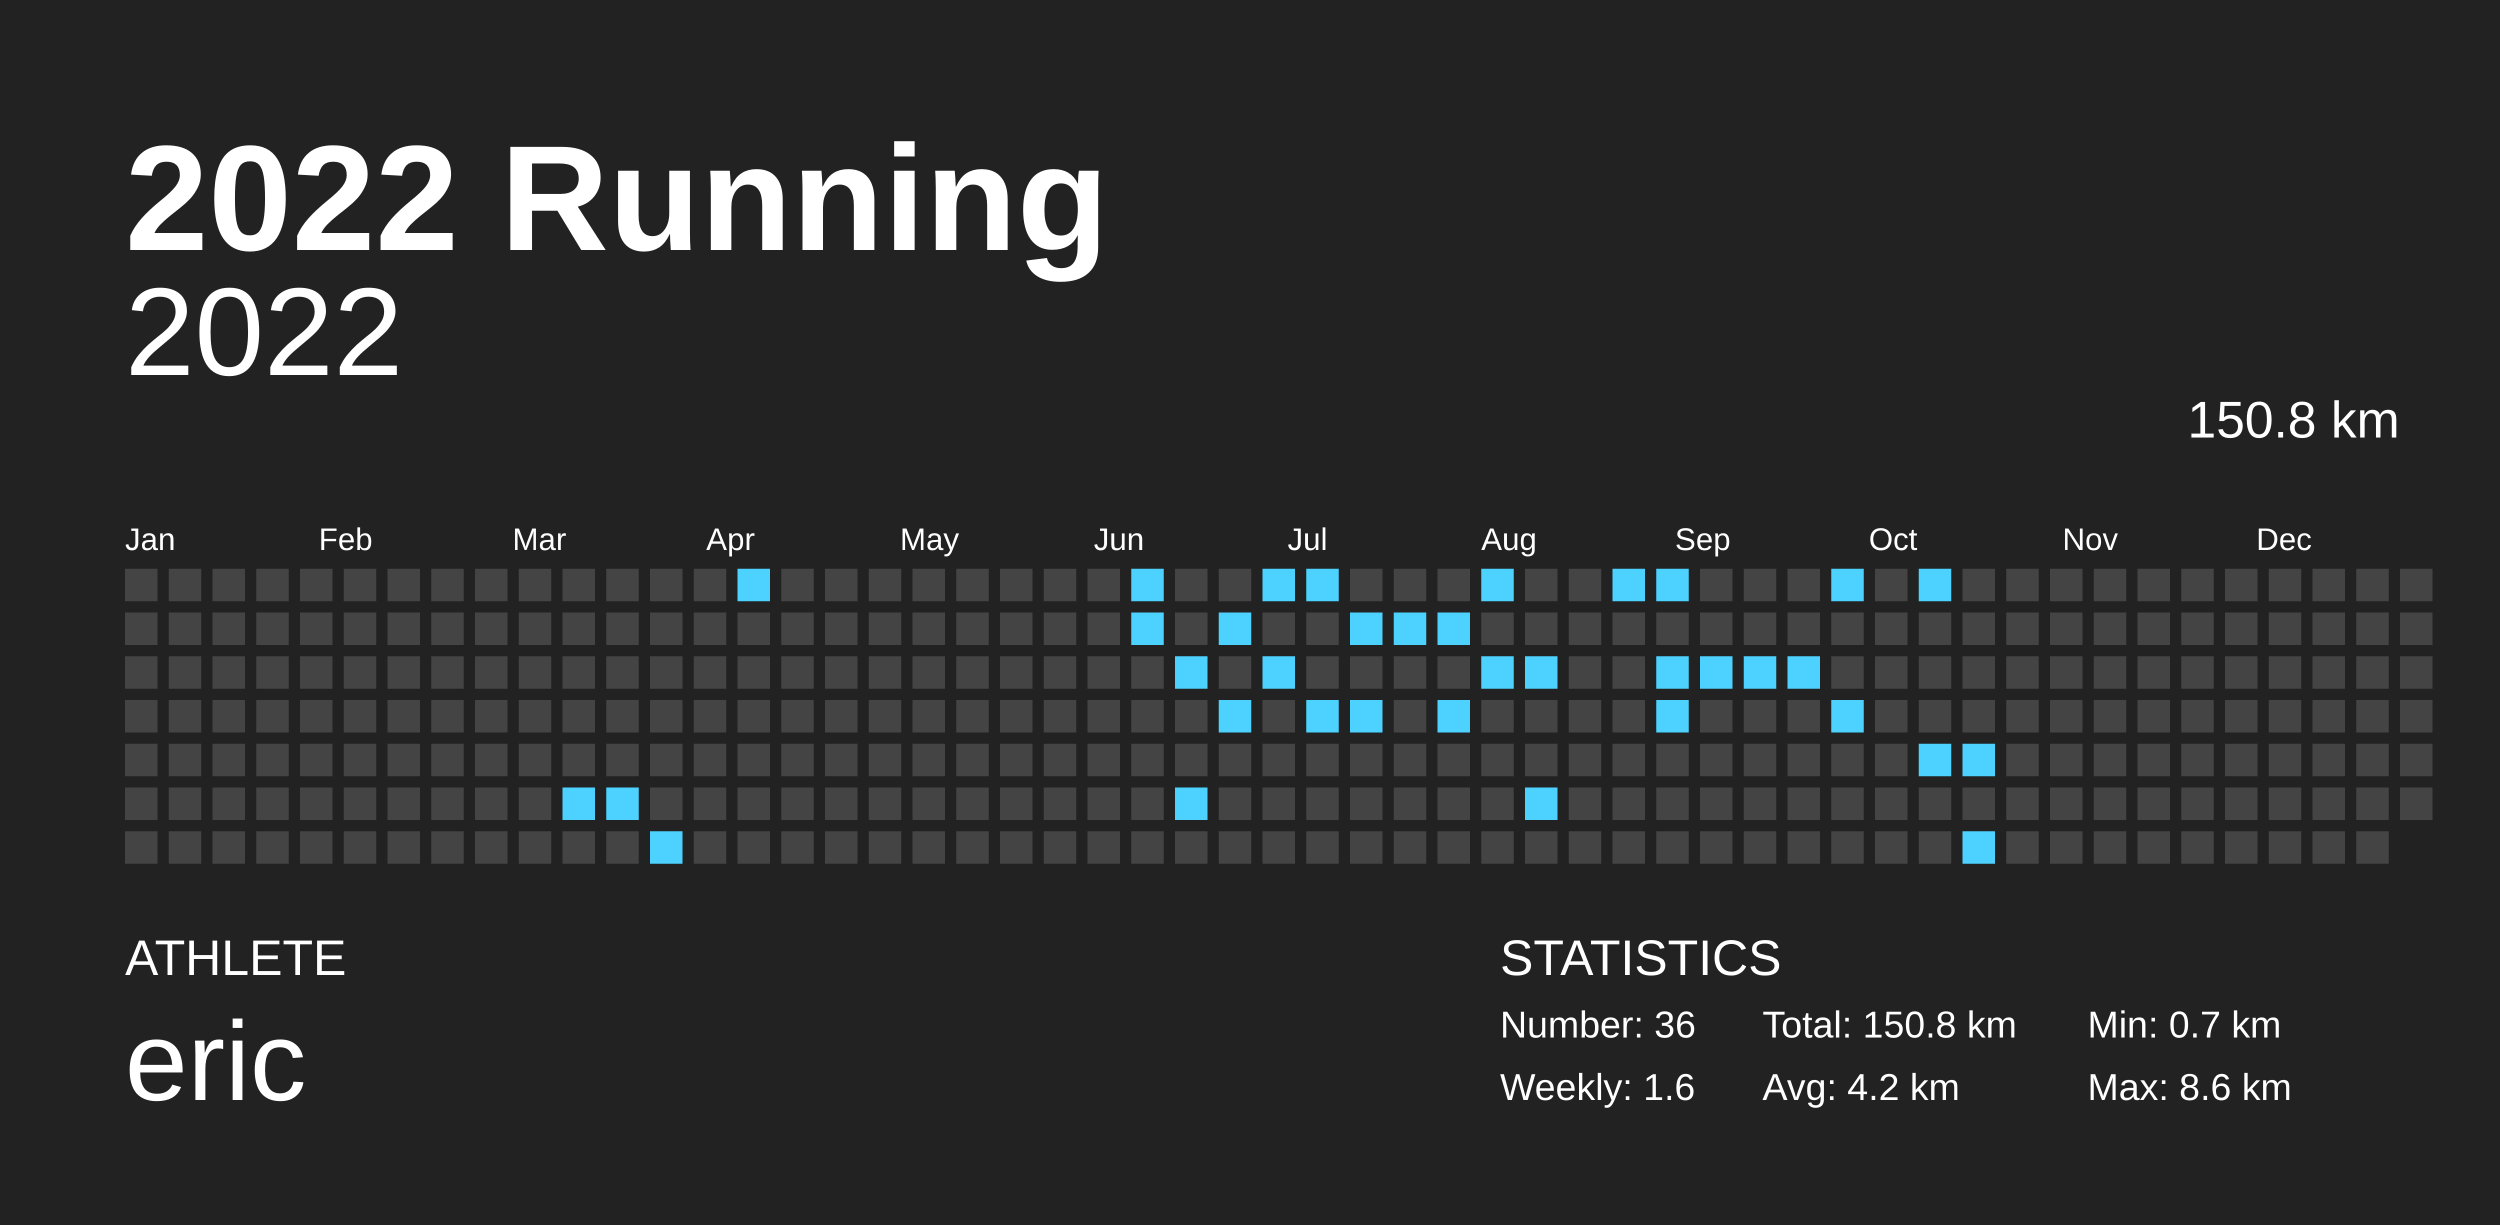
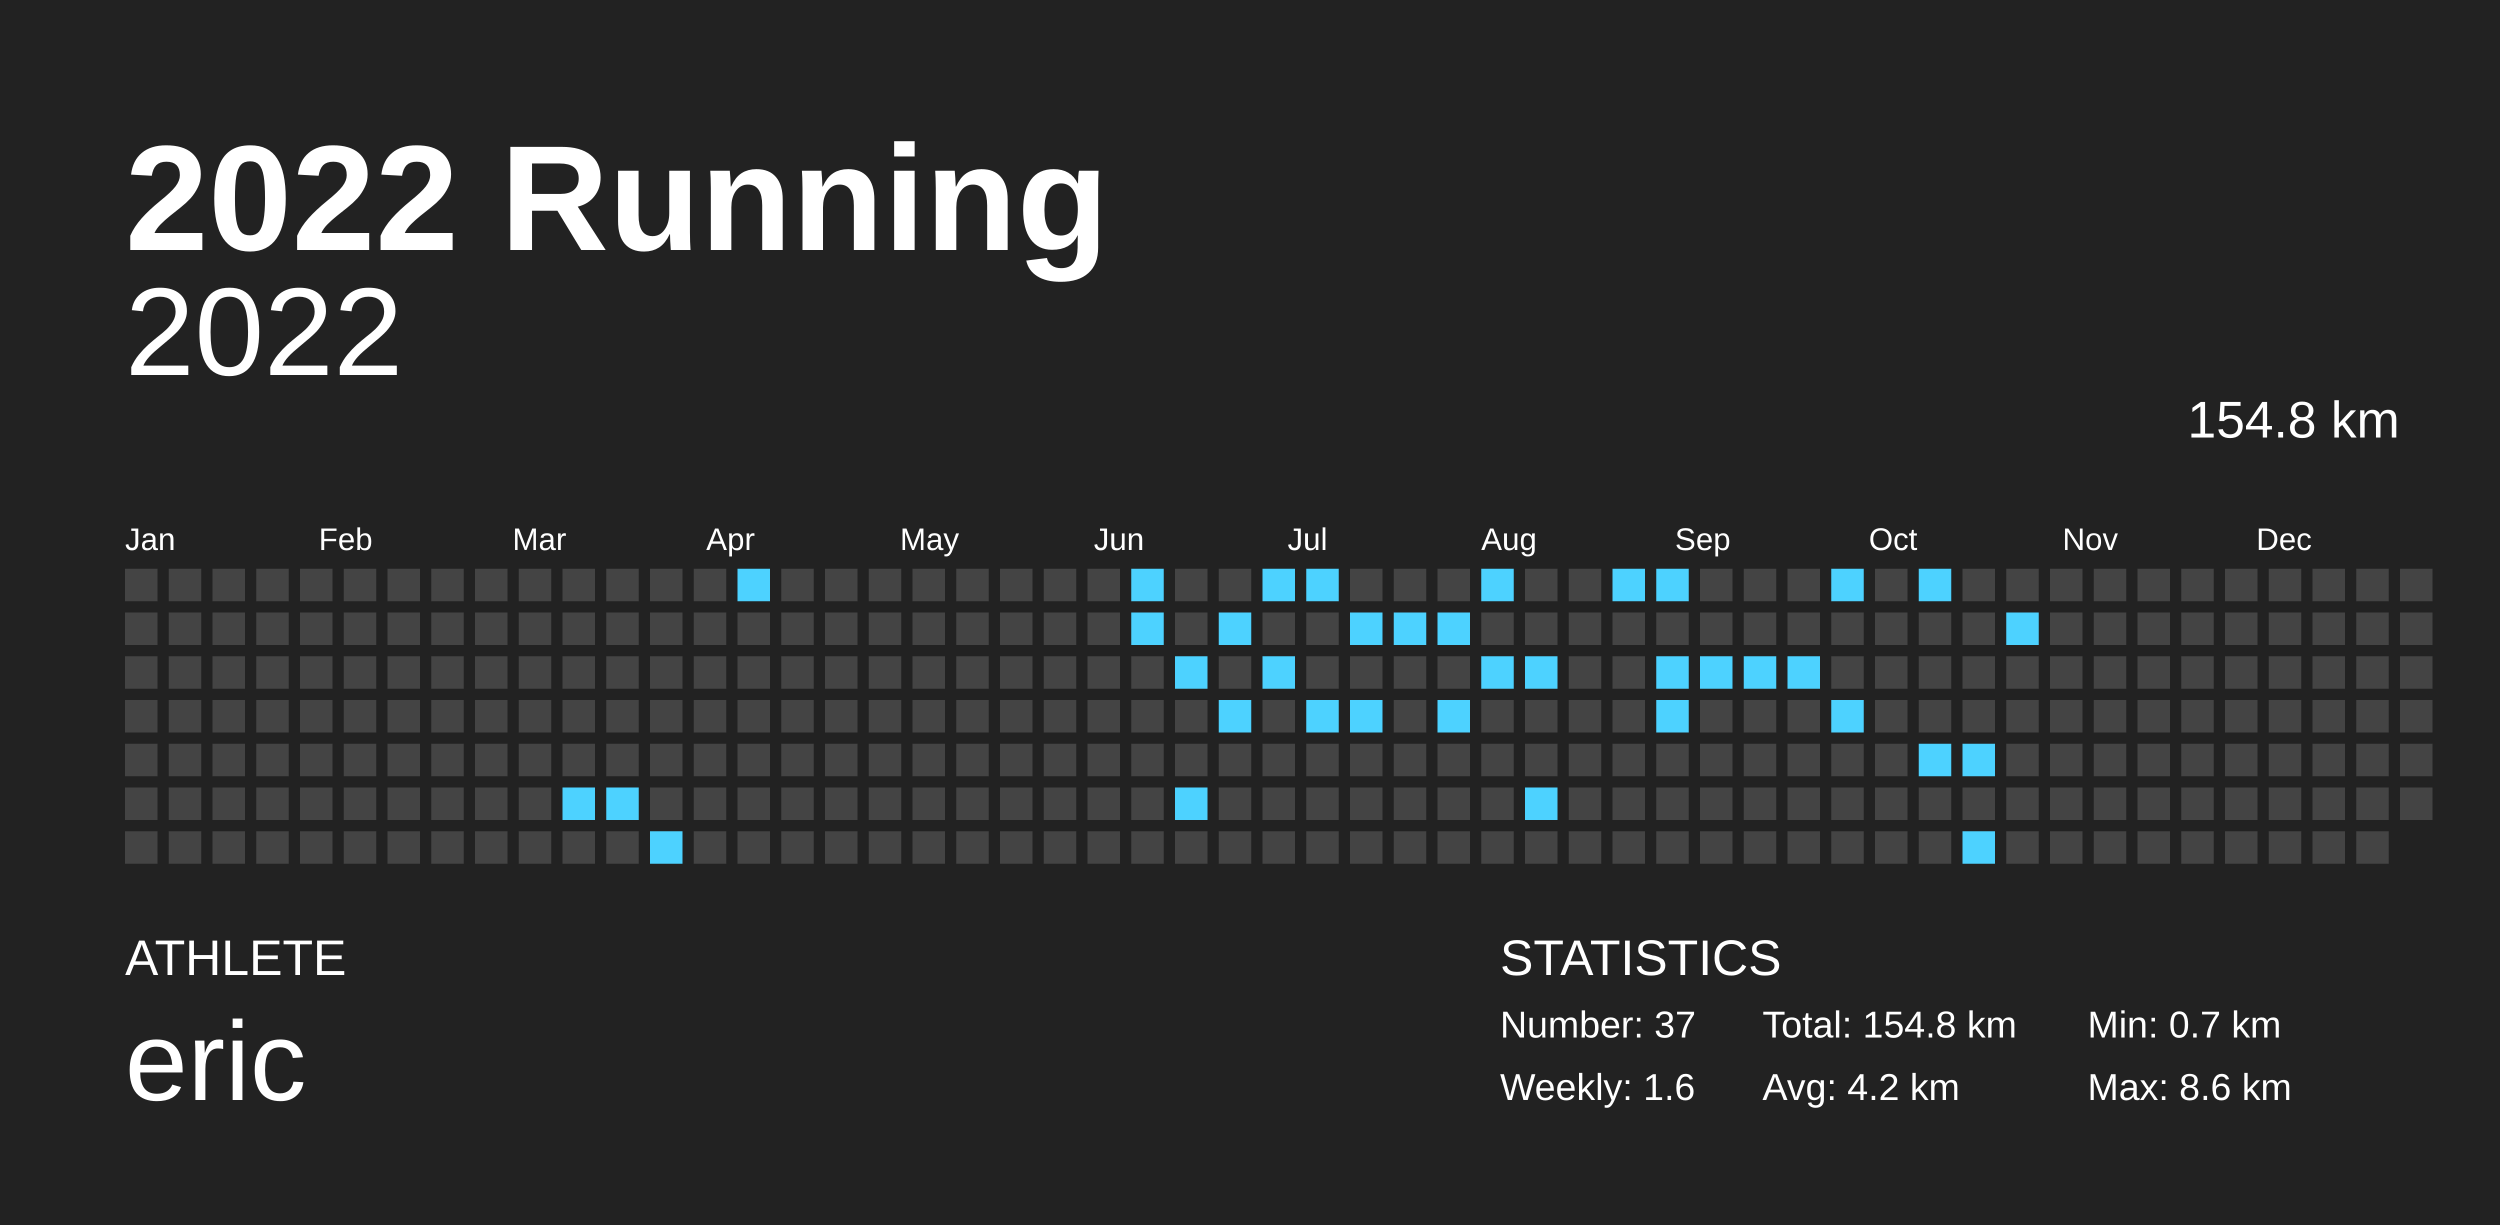
<svg xmlns="http://www.w3.org/2000/svg" baseProfile="full" height="98mm" version="1.1" viewBox="0,0,200,98" width="200mm">
  <defs />
  <rect fill="#222222" height="98" width="200" x="0" y="0" />
  <text fill="#FFFFFF" style="font-size:12px; font-family:Arial; font-weight:bold;" x="10" y="20">2022 Running</text>
  <text fill="#FFFFFF" style="font-size:4px; font-family:Arial" x="10" y="78">ATHLETE</text>
  <text fill="#FFFFFF" style="font-size:9px; font-family:Arial" x="10" y="88">eric</text>
  <text fill="#FFFFFF" style="font-size:4px; font-family:Arial" x="120" y="78">STATISTICS</text>
-   <text fill="#FFFFFF" style="font-size:3px; font-family:Arial" x="120" y="83">Number: 36</text>
+   <text fill="#FFFFFF" style="font-size:3px; font-family:Arial" x="120" y="83">Number: 37</text>
  <text fill="#FFFFFF" style="font-size:3px; font-family:Arial" x="120" y="88">Weekly: 1.6</text>
-   <text fill="#FFFFFF" style="font-size:3px; font-family:Arial" x="141" y="83">Total: 150.8 km</text>
+   <text fill="#FFFFFF" style="font-size:3px; font-family:Arial" x="141" y="83">Total: 154.8 km</text>
  <text fill="#FFFFFF" style="font-size:3px; font-family:Arial" x="141" y="88">Avg: 4.2 km</text>
  <text fill="#FFFFFF" style="font-size:3px; font-family:Arial" x="167" y="83">Min: 0.7 km</text>
  <text fill="#FFFFFF" style="font-size:3px; font-family:Arial" x="167" y="88">Max: 8.6 km</text>
  <text alignment-baseline="hanging" fill="#FFFFFF" style="font-size:10.0px; font-family:Arial;" x="10" y="30">2022</text>
-   <text alignment-baseline="hanging" fill="#FFFFFF" style="font-size:4.125px; font-family:Arial;" x="175" y="35">150.8 km</text>
+   <text alignment-baseline="hanging" fill="#FFFFFF" style="font-size:4.125px; font-family:Arial;" x="175" y="35">154.8 km</text>
  <text fill="#FFFFFF" style="font-size:2.5px; font-family:Arial" x="10.0" y="44">Jan</text>
  <text fill="#FFFFFF" style="font-size:2.5px; font-family:Arial" x="25.5" y="44">Feb</text>
  <text fill="#FFFFFF" style="font-size:2.5px; font-family:Arial" x="41.0" y="44">Mar</text>
  <text fill="#FFFFFF" style="font-size:2.5px; font-family:Arial" x="56.5" y="44">Apr</text>
  <text fill="#FFFFFF" style="font-size:2.5px; font-family:Arial" x="72.0" y="44">May</text>
  <text fill="#FFFFFF" style="font-size:2.5px; font-family:Arial" x="87.5" y="44">Jun</text>
  <text fill="#FFFFFF" style="font-size:2.5px; font-family:Arial" x="103.0" y="44">Jul</text>
  <text fill="#FFFFFF" style="font-size:2.5px; font-family:Arial" x="118.5" y="44">Aug</text>
  <text fill="#FFFFFF" style="font-size:2.5px; font-family:Arial" x="134.0" y="44">Sep</text>
  <text fill="#FFFFFF" style="font-size:2.5px; font-family:Arial" x="149.5" y="44">Oct</text>
  <text fill="#FFFFFF" style="font-size:2.5px; font-family:Arial" x="165.0" y="44">Nov</text>
  <text fill="#FFFFFF" style="font-size:2.5px; font-family:Arial" x="180.5" y="44">Dec</text>
  <rect fill="#444444" height="2.6" width="2.6" x="10.0" y="45.5" />
  <rect fill="#444444" height="2.6" width="2.6" x="10.0" y="49.0" />
  <rect fill="#444444" height="2.6" width="2.6" x="10.0" y="52.5" />
  <rect fill="#444444" height="2.6" width="2.6" x="10.0" y="56.0" />
  <rect fill="#444444" height="2.6" width="2.6" x="10.0" y="59.5" />
  <rect fill="#444444" height="2.6" width="2.6" x="10.0" y="63.0" />
  <rect fill="#444444" height="2.6" width="2.6" x="10.0" y="66.5" />
  <rect fill="#444444" height="2.6" width="2.6" x="13.5" y="45.5" />
  <rect fill="#444444" height="2.6" width="2.6" x="13.5" y="49.0" />
  <rect fill="#444444" height="2.6" width="2.6" x="13.5" y="52.5" />
  <rect fill="#444444" height="2.6" width="2.6" x="13.5" y="56.0" />
  <rect fill="#444444" height="2.6" width="2.6" x="13.5" y="59.5" />
  <rect fill="#444444" height="2.6" width="2.6" x="13.5" y="63.0" />
  <rect fill="#444444" height="2.6" width="2.6" x="13.5" y="66.5" />
  <rect fill="#444444" height="2.6" width="2.6" x="17.0" y="45.5" />
  <rect fill="#444444" height="2.6" width="2.6" x="17.0" y="49.0" />
  <rect fill="#444444" height="2.6" width="2.6" x="17.0" y="52.5" />
  <rect fill="#444444" height="2.6" width="2.6" x="17.0" y="56.0" />
  <rect fill="#444444" height="2.6" width="2.6" x="17.0" y="59.5" />
  <rect fill="#444444" height="2.6" width="2.6" x="17.0" y="63.0" />
  <rect fill="#444444" height="2.6" width="2.6" x="17.0" y="66.5" />
  <rect fill="#444444" height="2.6" width="2.6" x="20.5" y="45.5" />
  <rect fill="#444444" height="2.6" width="2.6" x="20.5" y="49.0" />
  <rect fill="#444444" height="2.6" width="2.6" x="20.5" y="52.5" />
  <rect fill="#444444" height="2.6" width="2.6" x="20.5" y="56.0" />
  <rect fill="#444444" height="2.6" width="2.6" x="20.5" y="59.5" />
  <rect fill="#444444" height="2.6" width="2.6" x="20.5" y="63.0" />
  <rect fill="#444444" height="2.6" width="2.6" x="20.5" y="66.5" />
  <rect fill="#444444" height="2.6" width="2.6" x="24.0" y="45.5" />
  <rect fill="#444444" height="2.6" width="2.6" x="24.0" y="49.0" />
  <rect fill="#444444" height="2.6" width="2.6" x="24.0" y="52.5" />
  <rect fill="#444444" height="2.6" width="2.6" x="24.0" y="56.0" />
  <rect fill="#444444" height="2.6" width="2.6" x="24.0" y="59.5" />
  <rect fill="#444444" height="2.6" width="2.6" x="24.0" y="63.0" />
  <rect fill="#444444" height="2.6" width="2.6" x="24.0" y="66.5" />
  <rect fill="#444444" height="2.6" width="2.6" x="27.5" y="45.5" />
  <rect fill="#444444" height="2.6" width="2.6" x="27.5" y="49.0" />
  <rect fill="#444444" height="2.6" width="2.6" x="27.5" y="52.5" />
  <rect fill="#444444" height="2.6" width="2.6" x="27.5" y="56.0" />
  <rect fill="#444444" height="2.6" width="2.6" x="27.5" y="59.5" />
  <rect fill="#444444" height="2.6" width="2.6" x="27.5" y="63.0" />
  <rect fill="#444444" height="2.6" width="2.6" x="27.5" y="66.5" />
  <rect fill="#444444" height="2.6" width="2.6" x="31.0" y="45.5" />
  <rect fill="#444444" height="2.6" width="2.6" x="31.0" y="49.0" />
  <rect fill="#444444" height="2.6" width="2.6" x="31.0" y="52.5" />
  <rect fill="#444444" height="2.6" width="2.6" x="31.0" y="56.0" />
  <rect fill="#444444" height="2.6" width="2.6" x="31.0" y="59.5" />
  <rect fill="#444444" height="2.6" width="2.6" x="31.0" y="63.0" />
  <rect fill="#444444" height="2.6" width="2.6" x="31.0" y="66.5" />
  <rect fill="#444444" height="2.6" width="2.6" x="34.5" y="45.5" />
  <rect fill="#444444" height="2.6" width="2.6" x="34.5" y="49.0" />
  <rect fill="#444444" height="2.6" width="2.6" x="34.5" y="52.5" />
  <rect fill="#444444" height="2.6" width="2.6" x="34.5" y="56.0" />
  <rect fill="#444444" height="2.6" width="2.6" x="34.5" y="59.5" />
  <rect fill="#444444" height="2.6" width="2.6" x="34.5" y="63.0" />
  <rect fill="#444444" height="2.6" width="2.6" x="34.5" y="66.5" />
  <rect fill="#444444" height="2.6" width="2.6" x="38.0" y="45.5" />
  <rect fill="#444444" height="2.6" width="2.6" x="38.0" y="49.0" />
  <rect fill="#444444" height="2.6" width="2.6" x="38.0" y="52.5" />
  <rect fill="#444444" height="2.6" width="2.6" x="38.0" y="56.0" />
  <rect fill="#444444" height="2.6" width="2.6" x="38.0" y="59.5" />
  <rect fill="#444444" height="2.6" width="2.6" x="38.0" y="63.0" />
  <rect fill="#444444" height="2.6" width="2.6" x="38.0" y="66.5" />
  <rect fill="#444444" height="2.6" width="2.6" x="41.5" y="45.5" />
  <rect fill="#444444" height="2.6" width="2.6" x="41.5" y="49.0" />
  <rect fill="#444444" height="2.6" width="2.6" x="41.5" y="52.5" />
  <rect fill="#444444" height="2.6" width="2.6" x="41.5" y="56.0" />
  <rect fill="#444444" height="2.6" width="2.6" x="41.5" y="59.5" />
  <rect fill="#444444" height="2.6" width="2.6" x="41.5" y="63.0" />
  <rect fill="#444444" height="2.6" width="2.6" x="41.5" y="66.5" />
  <rect fill="#444444" height="2.6" width="2.6" x="45.0" y="45.5" />
  <rect fill="#444444" height="2.6" width="2.6" x="45.0" y="49.0" />
  <rect fill="#444444" height="2.6" width="2.6" x="45.0" y="52.5" />
  <rect fill="#444444" height="2.6" width="2.6" x="45.0" y="56.0" />
  <rect fill="#444444" height="2.6" width="2.6" x="45.0" y="59.5" />
  <rect fill="#4dd2ff" height="2.6" width="2.6" x="45.0" y="63.0" />
  <rect fill="#444444" height="2.6" width="2.6" x="45.0" y="66.5" />
  <rect fill="#444444" height="2.6" width="2.6" x="48.5" y="45.5" />
  <rect fill="#444444" height="2.6" width="2.6" x="48.5" y="49.0" />
  <rect fill="#444444" height="2.6" width="2.6" x="48.5" y="52.5" />
  <rect fill="#444444" height="2.6" width="2.6" x="48.5" y="56.0" />
  <rect fill="#444444" height="2.6" width="2.6" x="48.5" y="59.5" />
  <rect fill="#4dd2ff" height="2.6" width="2.6" x="48.5" y="63.0" />
  <rect fill="#444444" height="2.6" width="2.6" x="48.5" y="66.5" />
  <rect fill="#444444" height="2.6" width="2.6" x="52.0" y="45.5" />
  <rect fill="#444444" height="2.6" width="2.6" x="52.0" y="49.0" />
  <rect fill="#444444" height="2.6" width="2.6" x="52.0" y="52.5" />
  <rect fill="#444444" height="2.6" width="2.6" x="52.0" y="56.0" />
  <rect fill="#444444" height="2.6" width="2.6" x="52.0" y="59.5" />
  <rect fill="#444444" height="2.6" width="2.6" x="52.0" y="63.0" />
  <rect fill="#4dd2ff" height="2.6" width="2.6" x="52.0" y="66.5" />
  <rect fill="#444444" height="2.6" width="2.6" x="55.5" y="45.5" />
  <rect fill="#444444" height="2.6" width="2.6" x="55.5" y="49.0" />
  <rect fill="#444444" height="2.6" width="2.6" x="55.5" y="52.5" />
  <rect fill="#444444" height="2.6" width="2.6" x="55.5" y="56.0" />
  <rect fill="#444444" height="2.6" width="2.6" x="55.5" y="59.5" />
  <rect fill="#444444" height="2.6" width="2.6" x="55.5" y="63.0" />
  <rect fill="#444444" height="2.6" width="2.6" x="55.5" y="66.5" />
  <rect fill="#4dd2ff" height="2.6" width="2.6" x="59.0" y="45.5" />
  <rect fill="#444444" height="2.6" width="2.6" x="59.0" y="49.0" />
  <rect fill="#444444" height="2.6" width="2.6" x="59.0" y="52.5" />
  <rect fill="#444444" height="2.6" width="2.6" x="59.0" y="56.0" />
  <rect fill="#444444" height="2.6" width="2.6" x="59.0" y="59.5" />
  <rect fill="#444444" height="2.6" width="2.6" x="59.0" y="63.0" />
  <rect fill="#444444" height="2.6" width="2.6" x="59.0" y="66.5" />
  <rect fill="#444444" height="2.6" width="2.6" x="62.5" y="45.5" />
  <rect fill="#444444" height="2.6" width="2.6" x="62.5" y="49.0" />
  <rect fill="#444444" height="2.6" width="2.6" x="62.5" y="52.5" />
  <rect fill="#444444" height="2.6" width="2.6" x="62.5" y="56.0" />
  <rect fill="#444444" height="2.6" width="2.6" x="62.5" y="59.5" />
  <rect fill="#444444" height="2.6" width="2.6" x="62.5" y="63.0" />
  <rect fill="#444444" height="2.6" width="2.6" x="62.5" y="66.5" />
  <rect fill="#444444" height="2.6" width="2.6" x="66.0" y="45.5" />
  <rect fill="#444444" height="2.6" width="2.6" x="66.0" y="49.0" />
  <rect fill="#444444" height="2.6" width="2.6" x="66.0" y="52.5" />
  <rect fill="#444444" height="2.6" width="2.6" x="66.0" y="56.0" />
  <rect fill="#444444" height="2.6" width="2.6" x="66.0" y="59.5" />
  <rect fill="#444444" height="2.6" width="2.6" x="66.0" y="63.0" />
  <rect fill="#444444" height="2.6" width="2.6" x="66.0" y="66.5" />
  <rect fill="#444444" height="2.6" width="2.6" x="69.5" y="45.5" />
  <rect fill="#444444" height="2.6" width="2.6" x="69.5" y="49.0" />
  <rect fill="#444444" height="2.6" width="2.6" x="69.5" y="52.5" />
  <rect fill="#444444" height="2.6" width="2.6" x="69.5" y="56.0" />
  <rect fill="#444444" height="2.6" width="2.6" x="69.5" y="59.5" />
  <rect fill="#444444" height="2.6" width="2.6" x="69.5" y="63.0" />
  <rect fill="#444444" height="2.6" width="2.6" x="69.5" y="66.5" />
  <rect fill="#444444" height="2.6" width="2.6" x="73.0" y="45.5" />
  <rect fill="#444444" height="2.6" width="2.6" x="73.0" y="49.0" />
  <rect fill="#444444" height="2.6" width="2.6" x="73.0" y="52.5" />
  <rect fill="#444444" height="2.6" width="2.6" x="73.0" y="56.0" />
  <rect fill="#444444" height="2.6" width="2.6" x="73.0" y="59.5" />
  <rect fill="#444444" height="2.6" width="2.6" x="73.0" y="63.0" />
  <rect fill="#444444" height="2.6" width="2.6" x="73.0" y="66.5" />
  <rect fill="#444444" height="2.6" width="2.6" x="76.5" y="45.5" />
  <rect fill="#444444" height="2.6" width="2.6" x="76.5" y="49.0" />
  <rect fill="#444444" height="2.6" width="2.6" x="76.5" y="52.5" />
  <rect fill="#444444" height="2.6" width="2.6" x="76.5" y="56.0" />
  <rect fill="#444444" height="2.6" width="2.6" x="76.5" y="59.5" />
  <rect fill="#444444" height="2.6" width="2.6" x="76.5" y="63.0" />
  <rect fill="#444444" height="2.6" width="2.6" x="76.5" y="66.5" />
  <rect fill="#444444" height="2.6" width="2.6" x="80.0" y="45.5" />
  <rect fill="#444444" height="2.6" width="2.6" x="80.0" y="49.0" />
  <rect fill="#444444" height="2.6" width="2.6" x="80.0" y="52.5" />
  <rect fill="#444444" height="2.6" width="2.6" x="80.0" y="56.0" />
  <rect fill="#444444" height="2.6" width="2.6" x="80.0" y="59.5" />
  <rect fill="#444444" height="2.6" width="2.6" x="80.0" y="63.0" />
  <rect fill="#444444" height="2.6" width="2.6" x="80.0" y="66.5" />
  <rect fill="#444444" height="2.6" width="2.6" x="83.5" y="45.5" />
  <rect fill="#444444" height="2.6" width="2.6" x="83.5" y="49.0" />
  <rect fill="#444444" height="2.6" width="2.6" x="83.5" y="52.5" />
  <rect fill="#444444" height="2.6" width="2.6" x="83.5" y="56.0" />
  <rect fill="#444444" height="2.6" width="2.6" x="83.5" y="59.5" />
  <rect fill="#444444" height="2.6" width="2.6" x="83.5" y="63.0" />
  <rect fill="#444444" height="2.6" width="2.6" x="83.5" y="66.5" />
  <rect fill="#444444" height="2.6" width="2.6" x="87.0" y="45.5" />
  <rect fill="#444444" height="2.6" width="2.6" x="87.0" y="49.0" />
  <rect fill="#444444" height="2.6" width="2.6" x="87.0" y="52.5" />
  <rect fill="#444444" height="2.6" width="2.6" x="87.0" y="56.0" />
  <rect fill="#444444" height="2.6" width="2.6" x="87.0" y="59.5" />
  <rect fill="#444444" height="2.6" width="2.6" x="87.0" y="63.0" />
  <rect fill="#444444" height="2.6" width="2.6" x="87.0" y="66.5" />
  <rect fill="#4dd2ff" height="2.6" width="2.6" x="90.5" y="45.5" />
  <rect fill="#4dd2ff" height="2.6" width="2.6" x="90.5" y="49.0" />
  <rect fill="#444444" height="2.6" width="2.6" x="90.5" y="52.5" />
  <rect fill="#444444" height="2.6" width="2.6" x="90.5" y="56.0" />
  <rect fill="#444444" height="2.6" width="2.6" x="90.5" y="59.5" />
  <rect fill="#444444" height="2.6" width="2.6" x="90.5" y="63.0" />
  <rect fill="#444444" height="2.6" width="2.6" x="90.5" y="66.5" />
  <rect fill="#444444" height="2.6" width="2.6" x="94.0" y="45.5" />
  <rect fill="#444444" height="2.6" width="2.6" x="94.0" y="49.0" />
  <rect fill="#4dd2ff" height="2.6" width="2.6" x="94.0" y="52.5" />
  <rect fill="#444444" height="2.6" width="2.6" x="94.0" y="56.0" />
  <rect fill="#444444" height="2.6" width="2.6" x="94.0" y="59.5" />
  <rect fill="#4dd2ff" height="2.6" width="2.6" x="94.0" y="63.0" />
  <rect fill="#444444" height="2.6" width="2.6" x="94.0" y="66.5" />
  <rect fill="#444444" height="2.6" width="2.6" x="97.5" y="45.5" />
  <rect fill="#4dd2ff" height="2.6" width="2.6" x="97.5" y="49.0" />
  <rect fill="#444444" height="2.6" width="2.6" x="97.5" y="52.5" />
  <rect fill="#4dd2ff" height="2.6" width="2.6" x="97.5" y="56.0" />
  <rect fill="#444444" height="2.6" width="2.6" x="97.5" y="59.5" />
  <rect fill="#444444" height="2.6" width="2.6" x="97.5" y="63.0" />
  <rect fill="#444444" height="2.6" width="2.6" x="97.5" y="66.5" />
  <rect fill="#4dd2ff" height="2.6" width="2.6" x="101.0" y="45.5" />
  <rect fill="#444444" height="2.6" width="2.6" x="101.0" y="49.0" />
  <rect fill="#4dd2ff" height="2.6" width="2.6" x="101.0" y="52.5" />
  <rect fill="#444444" height="2.6" width="2.6" x="101.0" y="56.0" />
  <rect fill="#444444" height="2.6" width="2.6" x="101.0" y="59.5" />
  <rect fill="#444444" height="2.6" width="2.6" x="101.0" y="63.0" />
  <rect fill="#444444" height="2.6" width="2.6" x="101.0" y="66.5" />
  <rect fill="#4dd2ff" height="2.6" width="2.6" x="104.5" y="45.5" />
  <rect fill="#444444" height="2.6" width="2.6" x="104.5" y="49.0" />
  <rect fill="#444444" height="2.6" width="2.6" x="104.5" y="52.5" />
  <rect fill="#4dd2ff" height="2.6" width="2.6" x="104.5" y="56.0" />
  <rect fill="#444444" height="2.6" width="2.6" x="104.5" y="59.5" />
  <rect fill="#444444" height="2.6" width="2.6" x="104.5" y="63.0" />
  <rect fill="#444444" height="2.6" width="2.6" x="104.5" y="66.5" />
  <rect fill="#444444" height="2.6" width="2.6" x="108.0" y="45.5" />
  <rect fill="#4dd2ff" height="2.6" width="2.6" x="108.0" y="49.0" />
  <rect fill="#444444" height="2.6" width="2.6" x="108.0" y="52.5" />
  <rect fill="#4dd2ff" height="2.6" width="2.6" x="108.0" y="56.0" />
  <rect fill="#444444" height="2.6" width="2.6" x="108.0" y="59.5" />
  <rect fill="#444444" height="2.6" width="2.6" x="108.0" y="63.0" />
  <rect fill="#444444" height="2.6" width="2.6" x="108.0" y="66.5" />
  <rect fill="#444444" height="2.6" width="2.6" x="111.5" y="45.5" />
  <rect fill="#4dd2ff" height="2.6" width="2.6" x="111.5" y="49.0" />
  <rect fill="#444444" height="2.6" width="2.6" x="111.5" y="52.5" />
  <rect fill="#444444" height="2.6" width="2.6" x="111.5" y="56.0" />
  <rect fill="#444444" height="2.6" width="2.6" x="111.5" y="59.5" />
  <rect fill="#444444" height="2.6" width="2.6" x="111.5" y="63.0" />
  <rect fill="#444444" height="2.6" width="2.6" x="111.5" y="66.5" />
  <rect fill="#444444" height="2.6" width="2.6" x="115.0" y="45.5" />
  <rect fill="#4dd2ff" height="2.6" width="2.6" x="115.0" y="49.0" />
  <rect fill="#444444" height="2.6" width="2.6" x="115.0" y="52.5" />
  <rect fill="#4dd2ff" height="2.6" width="2.6" x="115.0" y="56.0" />
  <rect fill="#444444" height="2.6" width="2.6" x="115.0" y="59.5" />
  <rect fill="#444444" height="2.6" width="2.6" x="115.0" y="63.0" />
  <rect fill="#444444" height="2.6" width="2.6" x="115.0" y="66.5" />
  <rect fill="#4dd2ff" height="2.6" width="2.6" x="118.5" y="45.5" />
  <rect fill="#444444" height="2.6" width="2.6" x="118.5" y="49.0" />
  <rect fill="#4dd2ff" height="2.6" width="2.6" x="118.5" y="52.5" />
  <rect fill="#444444" height="2.6" width="2.6" x="118.5" y="56.0" />
  <rect fill="#444444" height="2.6" width="2.6" x="118.5" y="59.5" />
  <rect fill="#444444" height="2.6" width="2.6" x="118.5" y="63.0" />
  <rect fill="#444444" height="2.6" width="2.6" x="118.5" y="66.5" />
  <rect fill="#444444" height="2.6" width="2.6" x="122.0" y="45.5" />
  <rect fill="#444444" height="2.6" width="2.6" x="122.0" y="49.0" />
  <rect fill="#4dd2ff" height="2.6" width="2.6" x="122.0" y="52.5" />
  <rect fill="#444444" height="2.6" width="2.6" x="122.0" y="56.0" />
  <rect fill="#444444" height="2.6" width="2.6" x="122.0" y="59.5" />
  <rect fill="#4dd2ff" height="2.6" width="2.6" x="122.0" y="63.0" />
  <rect fill="#444444" height="2.6" width="2.6" x="122.0" y="66.5" />
  <rect fill="#444444" height="2.6" width="2.6" x="125.5" y="45.5" />
  <rect fill="#444444" height="2.6" width="2.6" x="125.5" y="49.0" />
  <rect fill="#444444" height="2.6" width="2.6" x="125.5" y="52.5" />
  <rect fill="#444444" height="2.6" width="2.6" x="125.5" y="56.0" />
  <rect fill="#444444" height="2.6" width="2.6" x="125.5" y="59.5" />
  <rect fill="#444444" height="2.6" width="2.6" x="125.5" y="63.0" />
  <rect fill="#444444" height="2.6" width="2.6" x="125.5" y="66.5" />
  <rect fill="#4dd2ff" height="2.6" width="2.6" x="129.0" y="45.5" />
  <rect fill="#444444" height="2.6" width="2.6" x="129.0" y="49.0" />
  <rect fill="#444444" height="2.6" width="2.6" x="129.0" y="52.5" />
  <rect fill="#444444" height="2.6" width="2.6" x="129.0" y="56.0" />
  <rect fill="#444444" height="2.6" width="2.6" x="129.0" y="59.5" />
  <rect fill="#444444" height="2.6" width="2.6" x="129.0" y="63.0" />
  <rect fill="#444444" height="2.6" width="2.6" x="129.0" y="66.5" />
  <rect fill="#4dd2ff" height="2.6" width="2.6" x="132.5" y="45.5" />
  <rect fill="#444444" height="2.6" width="2.6" x="132.5" y="49.0" />
  <rect fill="#4dd2ff" height="2.6" width="2.6" x="132.5" y="52.5" />
  <rect fill="#4dd2ff" height="2.6" width="2.6" x="132.5" y="56.0" />
  <rect fill="#444444" height="2.6" width="2.6" x="132.5" y="59.5" />
  <rect fill="#444444" height="2.6" width="2.6" x="132.5" y="63.0" />
  <rect fill="#444444" height="2.6" width="2.6" x="132.5" y="66.5" />
  <rect fill="#444444" height="2.6" width="2.6" x="136.0" y="45.5" />
  <rect fill="#444444" height="2.6" width="2.6" x="136.0" y="49.0" />
  <rect fill="#4dd2ff" height="2.6" width="2.6" x="136.0" y="52.5" />
  <rect fill="#444444" height="2.6" width="2.6" x="136.0" y="56.0" />
  <rect fill="#444444" height="2.6" width="2.6" x="136.0" y="59.5" />
  <rect fill="#444444" height="2.6" width="2.6" x="136.0" y="63.0" />
  <rect fill="#444444" height="2.6" width="2.6" x="136.0" y="66.5" />
  <rect fill="#444444" height="2.6" width="2.6" x="139.5" y="45.5" />
  <rect fill="#444444" height="2.6" width="2.6" x="139.5" y="49.0" />
  <rect fill="#4dd2ff" height="2.6" width="2.6" x="139.5" y="52.5" />
  <rect fill="#444444" height="2.6" width="2.6" x="139.5" y="56.0" />
  <rect fill="#444444" height="2.6" width="2.6" x="139.5" y="59.5" />
  <rect fill="#444444" height="2.6" width="2.6" x="139.5" y="63.0" />
  <rect fill="#444444" height="2.6" width="2.6" x="139.5" y="66.5" />
  <rect fill="#444444" height="2.6" width="2.6" x="143.0" y="45.5" />
  <rect fill="#444444" height="2.6" width="2.6" x="143.0" y="49.0" />
  <rect fill="#4dd2ff" height="2.6" width="2.6" x="143.0" y="52.5" />
  <rect fill="#444444" height="2.6" width="2.6" x="143.0" y="56.0" />
  <rect fill="#444444" height="2.6" width="2.6" x="143.0" y="59.5" />
  <rect fill="#444444" height="2.6" width="2.6" x="143.0" y="63.0" />
  <rect fill="#444444" height="2.6" width="2.6" x="143.0" y="66.5" />
  <rect fill="#4dd2ff" height="2.6" width="2.6" x="146.5" y="45.5" />
  <rect fill="#444444" height="2.6" width="2.6" x="146.5" y="49.0" />
  <rect fill="#444444" height="2.6" width="2.6" x="146.5" y="52.5" />
  <rect fill="#4dd2ff" height="2.6" width="2.6" x="146.5" y="56.0" />
  <rect fill="#444444" height="2.6" width="2.6" x="146.5" y="59.5" />
  <rect fill="#444444" height="2.6" width="2.6" x="146.5" y="63.0" />
  <rect fill="#444444" height="2.6" width="2.6" x="146.5" y="66.5" />
  <rect fill="#444444" height="2.6" width="2.6" x="150.0" y="45.5" />
  <rect fill="#444444" height="2.6" width="2.6" x="150.0" y="49.0" />
  <rect fill="#444444" height="2.6" width="2.6" x="150.0" y="52.5" />
  <rect fill="#444444" height="2.6" width="2.6" x="150.0" y="56.0" />
  <rect fill="#444444" height="2.6" width="2.6" x="150.0" y="59.5" />
  <rect fill="#444444" height="2.6" width="2.6" x="150.0" y="63.0" />
  <rect fill="#444444" height="2.6" width="2.6" x="150.0" y="66.5" />
  <rect fill="#4dd2ff" height="2.6" width="2.6" x="153.5" y="45.5" />
  <rect fill="#444444" height="2.6" width="2.6" x="153.5" y="49.0" />
  <rect fill="#444444" height="2.6" width="2.6" x="153.5" y="52.5" />
  <rect fill="#444444" height="2.6" width="2.6" x="153.5" y="56.0" />
  <rect fill="#4dd2ff" height="2.6" width="2.6" x="153.5" y="59.5" />
  <rect fill="#444444" height="2.6" width="2.6" x="153.5" y="63.0" />
  <rect fill="#444444" height="2.6" width="2.6" x="153.5" y="66.5" />
  <rect fill="#444444" height="2.6" width="2.6" x="157.0" y="45.5" />
  <rect fill="#444444" height="2.6" width="2.6" x="157.0" y="49.0" />
  <rect fill="#444444" height="2.6" width="2.6" x="157.0" y="52.5" />
  <rect fill="#444444" height="2.6" width="2.6" x="157.0" y="56.0" />
  <rect fill="#4dd2ff" height="2.6" width="2.6" x="157.0" y="59.5" />
  <rect fill="#444444" height="2.6" width="2.6" x="157.0" y="63.0" />
  <rect fill="#4dd2ff" height="2.6" width="2.6" x="157.0" y="66.5" />
  <rect fill="#444444" height="2.6" width="2.6" x="160.5" y="45.5" />
-   <rect fill="#444444" height="2.6" width="2.6" x="160.5" y="49.0" />
+   <rect fill="#4dd2ff" height="2.6" width="2.6" x="160.5" y="49.0" />
  <rect fill="#444444" height="2.6" width="2.6" x="160.5" y="52.5" />
  <rect fill="#444444" height="2.6" width="2.6" x="160.5" y="56.0" />
  <rect fill="#444444" height="2.6" width="2.6" x="160.5" y="59.5" />
  <rect fill="#444444" height="2.6" width="2.6" x="160.5" y="63.0" />
  <rect fill="#444444" height="2.6" width="2.6" x="160.5" y="66.5" />
  <rect fill="#444444" height="2.6" width="2.6" x="164.0" y="45.5" />
  <rect fill="#444444" height="2.6" width="2.6" x="164.0" y="49.0" />
  <rect fill="#444444" height="2.6" width="2.6" x="164.0" y="52.5" />
  <rect fill="#444444" height="2.6" width="2.6" x="164.0" y="56.0" />
  <rect fill="#444444" height="2.6" width="2.6" x="164.0" y="59.5" />
  <rect fill="#444444" height="2.6" width="2.6" x="164.0" y="63.0" />
  <rect fill="#444444" height="2.6" width="2.6" x="164.0" y="66.5" />
  <rect fill="#444444" height="2.6" width="2.6" x="167.5" y="45.5" />
  <rect fill="#444444" height="2.6" width="2.6" x="167.5" y="49.0" />
  <rect fill="#444444" height="2.6" width="2.6" x="167.5" y="52.5" />
  <rect fill="#444444" height="2.6" width="2.6" x="167.5" y="56.0" />
  <rect fill="#444444" height="2.6" width="2.6" x="167.5" y="59.5" />
  <rect fill="#444444" height="2.6" width="2.6" x="167.5" y="63.0" />
  <rect fill="#444444" height="2.6" width="2.6" x="167.5" y="66.5" />
  <rect fill="#444444" height="2.6" width="2.6" x="171.0" y="45.5" />
  <rect fill="#444444" height="2.6" width="2.6" x="171.0" y="49.0" />
  <rect fill="#444444" height="2.6" width="2.6" x="171.0" y="52.5" />
  <rect fill="#444444" height="2.6" width="2.6" x="171.0" y="56.0" />
  <rect fill="#444444" height="2.6" width="2.6" x="171.0" y="59.5" />
  <rect fill="#444444" height="2.6" width="2.6" x="171.0" y="63.0" />
  <rect fill="#444444" height="2.6" width="2.6" x="171.0" y="66.5" />
  <rect fill="#444444" height="2.6" width="2.6" x="174.5" y="45.5" />
  <rect fill="#444444" height="2.6" width="2.6" x="174.5" y="49.0" />
  <rect fill="#444444" height="2.6" width="2.6" x="174.5" y="52.5" />
  <rect fill="#444444" height="2.6" width="2.6" x="174.5" y="56.0" />
  <rect fill="#444444" height="2.6" width="2.6" x="174.5" y="59.5" />
  <rect fill="#444444" height="2.6" width="2.6" x="174.5" y="63.0" />
  <rect fill="#444444" height="2.6" width="2.6" x="174.5" y="66.5" />
  <rect fill="#444444" height="2.6" width="2.6" x="178.0" y="45.5" />
  <rect fill="#444444" height="2.6" width="2.6" x="178.0" y="49.0" />
  <rect fill="#444444" height="2.6" width="2.6" x="178.0" y="52.5" />
  <rect fill="#444444" height="2.6" width="2.6" x="178.0" y="56.0" />
  <rect fill="#444444" height="2.6" width="2.6" x="178.0" y="59.5" />
  <rect fill="#444444" height="2.6" width="2.6" x="178.0" y="63.0" />
  <rect fill="#444444" height="2.6" width="2.6" x="178.0" y="66.5" />
  <rect fill="#444444" height="2.6" width="2.6" x="181.5" y="45.5" />
  <rect fill="#444444" height="2.6" width="2.6" x="181.5" y="49.0" />
  <rect fill="#444444" height="2.6" width="2.6" x="181.5" y="52.5" />
  <rect fill="#444444" height="2.6" width="2.6" x="181.5" y="56.0" />
  <rect fill="#444444" height="2.6" width="2.6" x="181.5" y="59.5" />
  <rect fill="#444444" height="2.6" width="2.6" x="181.5" y="63.0" />
  <rect fill="#444444" height="2.6" width="2.6" x="181.5" y="66.5" />
  <rect fill="#444444" height="2.6" width="2.6" x="185.0" y="45.5" />
  <rect fill="#444444" height="2.6" width="2.6" x="185.0" y="49.0" />
  <rect fill="#444444" height="2.6" width="2.6" x="185.0" y="52.5" />
  <rect fill="#444444" height="2.6" width="2.6" x="185.0" y="56.0" />
  <rect fill="#444444" height="2.6" width="2.6" x="185.0" y="59.5" />
  <rect fill="#444444" height="2.6" width="2.6" x="185.0" y="63.0" />
  <rect fill="#444444" height="2.6" width="2.6" x="185.0" y="66.5" />
  <rect fill="#444444" height="2.6" width="2.6" x="188.5" y="45.5" />
  <rect fill="#444444" height="2.6" width="2.6" x="188.5" y="49.0" />
  <rect fill="#444444" height="2.6" width="2.6" x="188.5" y="52.5" />
  <rect fill="#444444" height="2.6" width="2.6" x="188.5" y="56.0" />
  <rect fill="#444444" height="2.6" width="2.6" x="188.5" y="59.5" />
  <rect fill="#444444" height="2.6" width="2.6" x="188.5" y="63.0" />
  <rect fill="#444444" height="2.6" width="2.6" x="188.5" y="66.5" />
  <rect fill="#444444" height="2.6" width="2.6" x="192.0" y="45.5" />
  <rect fill="#444444" height="2.6" width="2.6" x="192.0" y="49.0" />
  <rect fill="#444444" height="2.6" width="2.6" x="192.0" y="52.5" />
  <rect fill="#444444" height="2.6" width="2.6" x="192.0" y="56.0" />
  <rect fill="#444444" height="2.6" width="2.6" x="192.0" y="59.5" />
  <rect fill="#444444" height="2.6" width="2.6" x="192.0" y="63.0" />
</svg>
